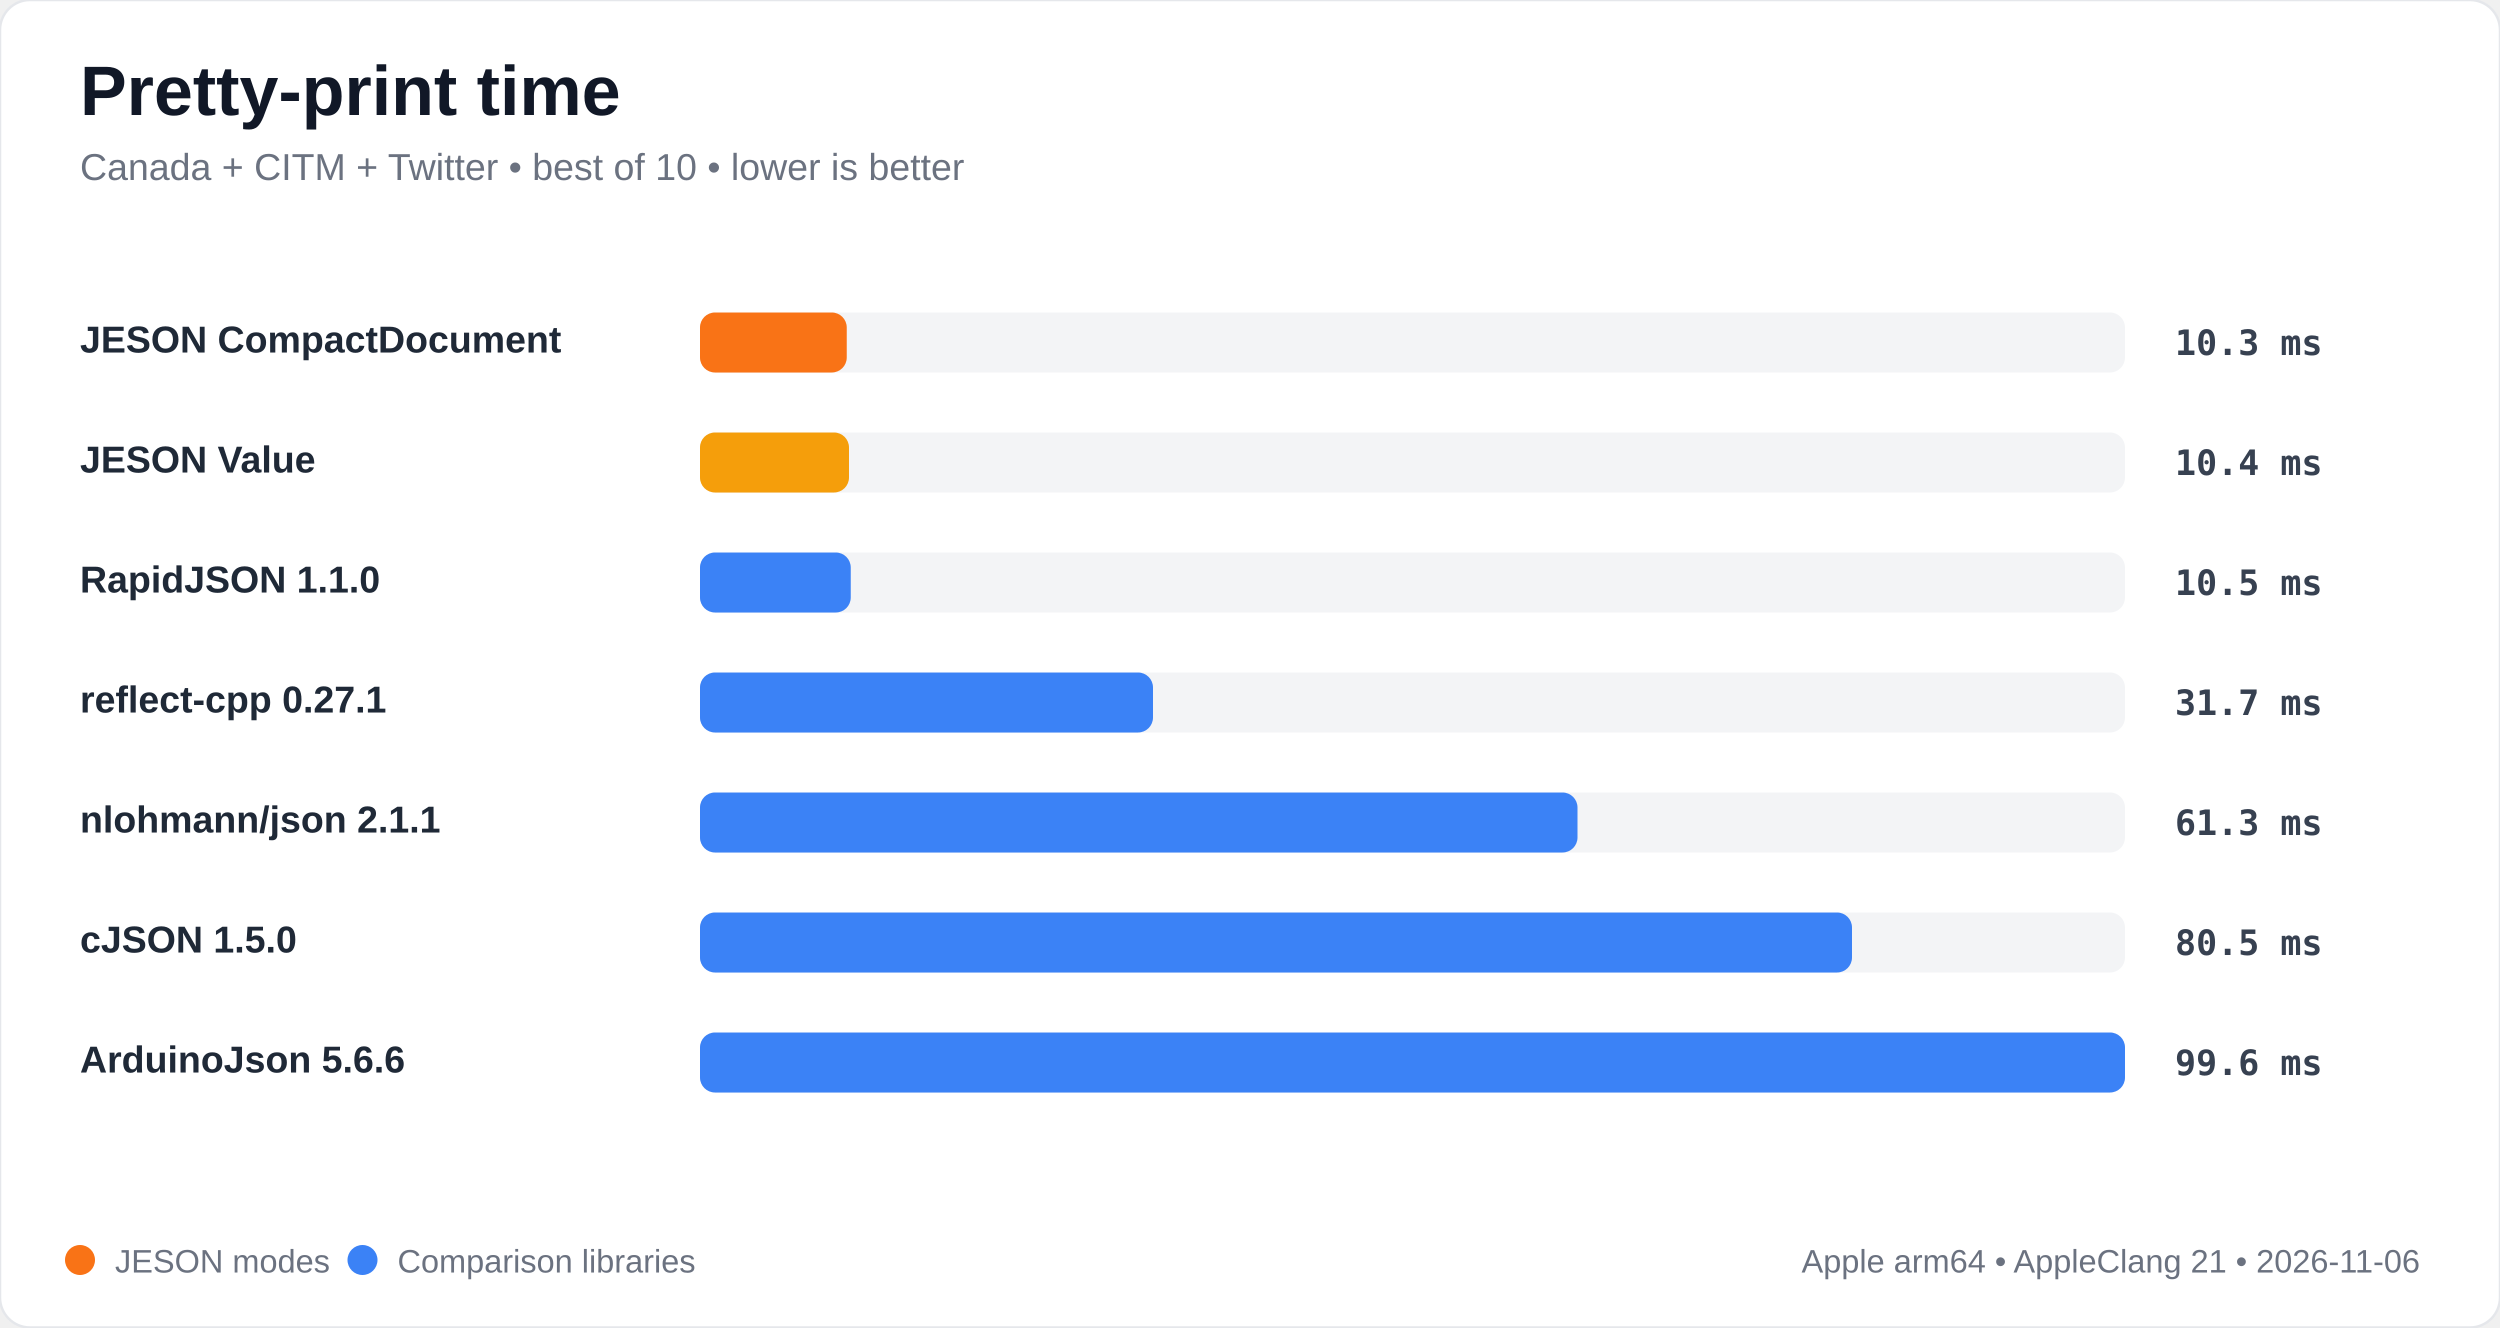
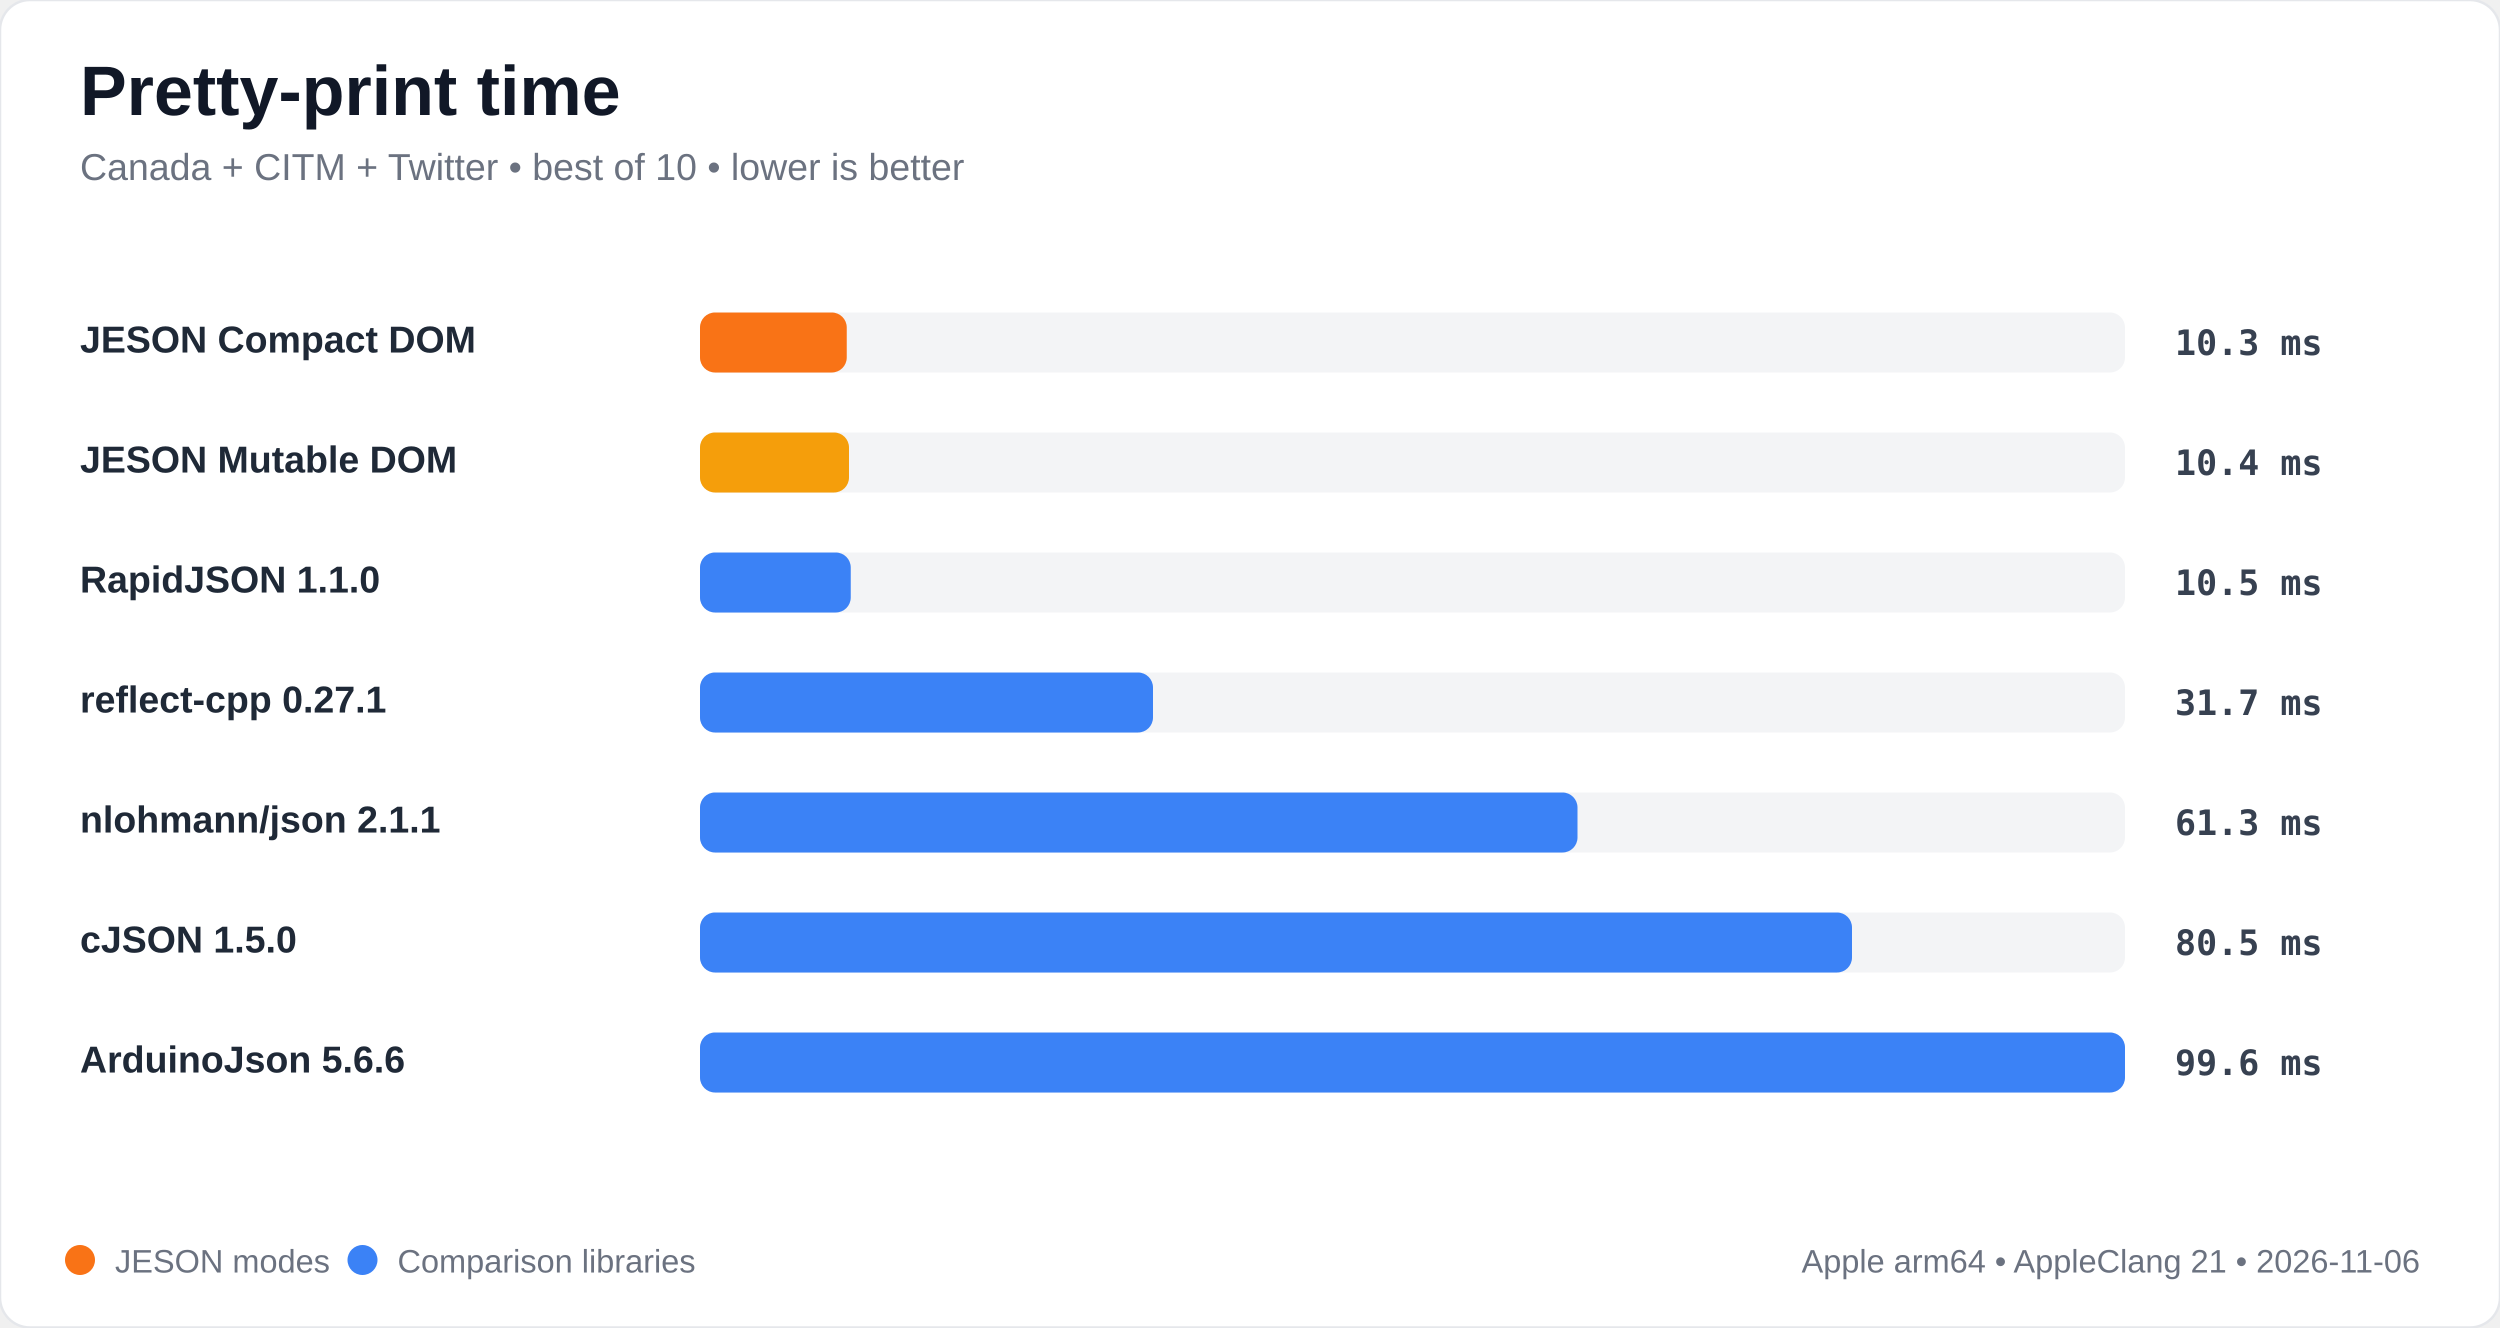
<svg xmlns="http://www.w3.org/2000/svg" viewBox="0 0 1000 531" role="img">
  <rect width="1000" height="531" rx="12" fill="#ffffff" stroke="#e5e7eb" />
  <text x="32" y="46" font-family="Arial, sans-serif" font-size="28" font-weight="700" fill="#111827">Pretty-print time</text>
  <text x="32" y="72" font-family="Arial, sans-serif" font-size="15" fill="#6b7280">Canada + CITM + Twitter • best of 10 • lower is better</text>
-   <text x="32" y="141" font-family="Arial, sans-serif" font-size="15" font-weight="600" fill="#1f2937">JESON CompactDocument</text>
+   <text x="32" y="141" font-family="Arial, sans-serif" font-size="15" font-weight="600" fill="#1f2937">JESON Compact DOM</text>
  <rect x="280" y="125" width="570" height="24" rx="6" fill="#f3f4f6" />
  <rect x="280" y="125" width="58.7" height="24" rx="6" fill="#f97316" />
  <text x="870" y="142" font-family="monospace" font-size="14" font-weight="600" fill="#374151">10.3 ms</text>
-   <text x="32" y="189" font-family="Arial, sans-serif" font-size="15" font-weight="600" fill="#1f2937">JESON Value</text>
+   <text x="32" y="189" font-family="Arial, sans-serif" font-size="15" font-weight="600" fill="#1f2937">JESON Mutable DOM</text>
  <rect x="280" y="173" width="570" height="24" rx="6" fill="#f3f4f6" />
  <rect x="280" y="173" width="59.6" height="24" rx="6" fill="#f59e0b" />
  <text x="870" y="190" font-family="monospace" font-size="14" font-weight="600" fill="#374151">10.4 ms</text>
  <text x="32" y="237" font-family="Arial, sans-serif" font-size="15" font-weight="600" fill="#1f2937">RapidJSON 1.1.0</text>
  <rect x="280" y="221" width="570" height="24" rx="6" fill="#f3f4f6" />
  <rect x="280" y="221" width="60.3" height="24" rx="6" fill="#3b82f6" />
  <text x="870" y="238" font-family="monospace" font-size="14" font-weight="600" fill="#374151">10.5 ms</text>
  <text x="32" y="285" font-family="Arial, sans-serif" font-size="15" font-weight="600" fill="#1f2937">reflect-cpp 0.27.1</text>
  <rect x="280" y="269" width="570" height="24" rx="6" fill="#f3f4f6" />
  <rect x="280" y="269" width="181.2" height="24" rx="6" fill="#3b82f6" />
  <text x="870" y="286" font-family="monospace" font-size="14" font-weight="600" fill="#374151">31.7 ms</text>
  <text x="32" y="333" font-family="Arial, sans-serif" font-size="15" font-weight="600" fill="#1f2937">nlohmann/json 2.1.1</text>
  <rect x="280" y="317" width="570" height="24" rx="6" fill="#f3f4f6" />
  <rect x="280" y="317" width="351.0" height="24" rx="6" fill="#3b82f6" />
  <text x="870" y="334" font-family="monospace" font-size="14" font-weight="600" fill="#374151">61.3 ms</text>
  <text x="32" y="381" font-family="Arial, sans-serif" font-size="15" font-weight="600" fill="#1f2937">cJSON 1.5.0</text>
  <rect x="280" y="365" width="570" height="24" rx="6" fill="#f3f4f6" />
  <rect x="280" y="365" width="460.8" height="24" rx="6" fill="#3b82f6" />
  <text x="870" y="382" font-family="monospace" font-size="14" font-weight="600" fill="#374151">80.5 ms</text>
  <text x="32" y="429" font-family="Arial, sans-serif" font-size="15" font-weight="600" fill="#1f2937">ArduinoJson 5.6.6</text>
  <rect x="280" y="413" width="570" height="24" rx="6" fill="#f3f4f6" />
  <rect x="280" y="413" width="570.0" height="24" rx="6" fill="#3b82f6" />
  <text x="870" y="430" font-family="monospace" font-size="14" font-weight="600" fill="#374151">99.6 ms</text>
  <circle cx="32" cy="504" r="6" fill="#f97316" />
  <text x="46" y="509" font-family="Arial, sans-serif" font-size="13" fill="#6b7280">JESON modes</text>
  <circle cx="145" cy="504" r="6" fill="#3b82f6" />
  <text x="159" y="509" font-family="Arial, sans-serif" font-size="13" fill="#6b7280">Comparison libraries</text>
  <text x="968" y="509" text-anchor="end" font-family="Arial, sans-serif" font-size="13" fill="#6b7280">Apple arm64 • AppleClang 21 • 2026-11-06</text>
</svg>
